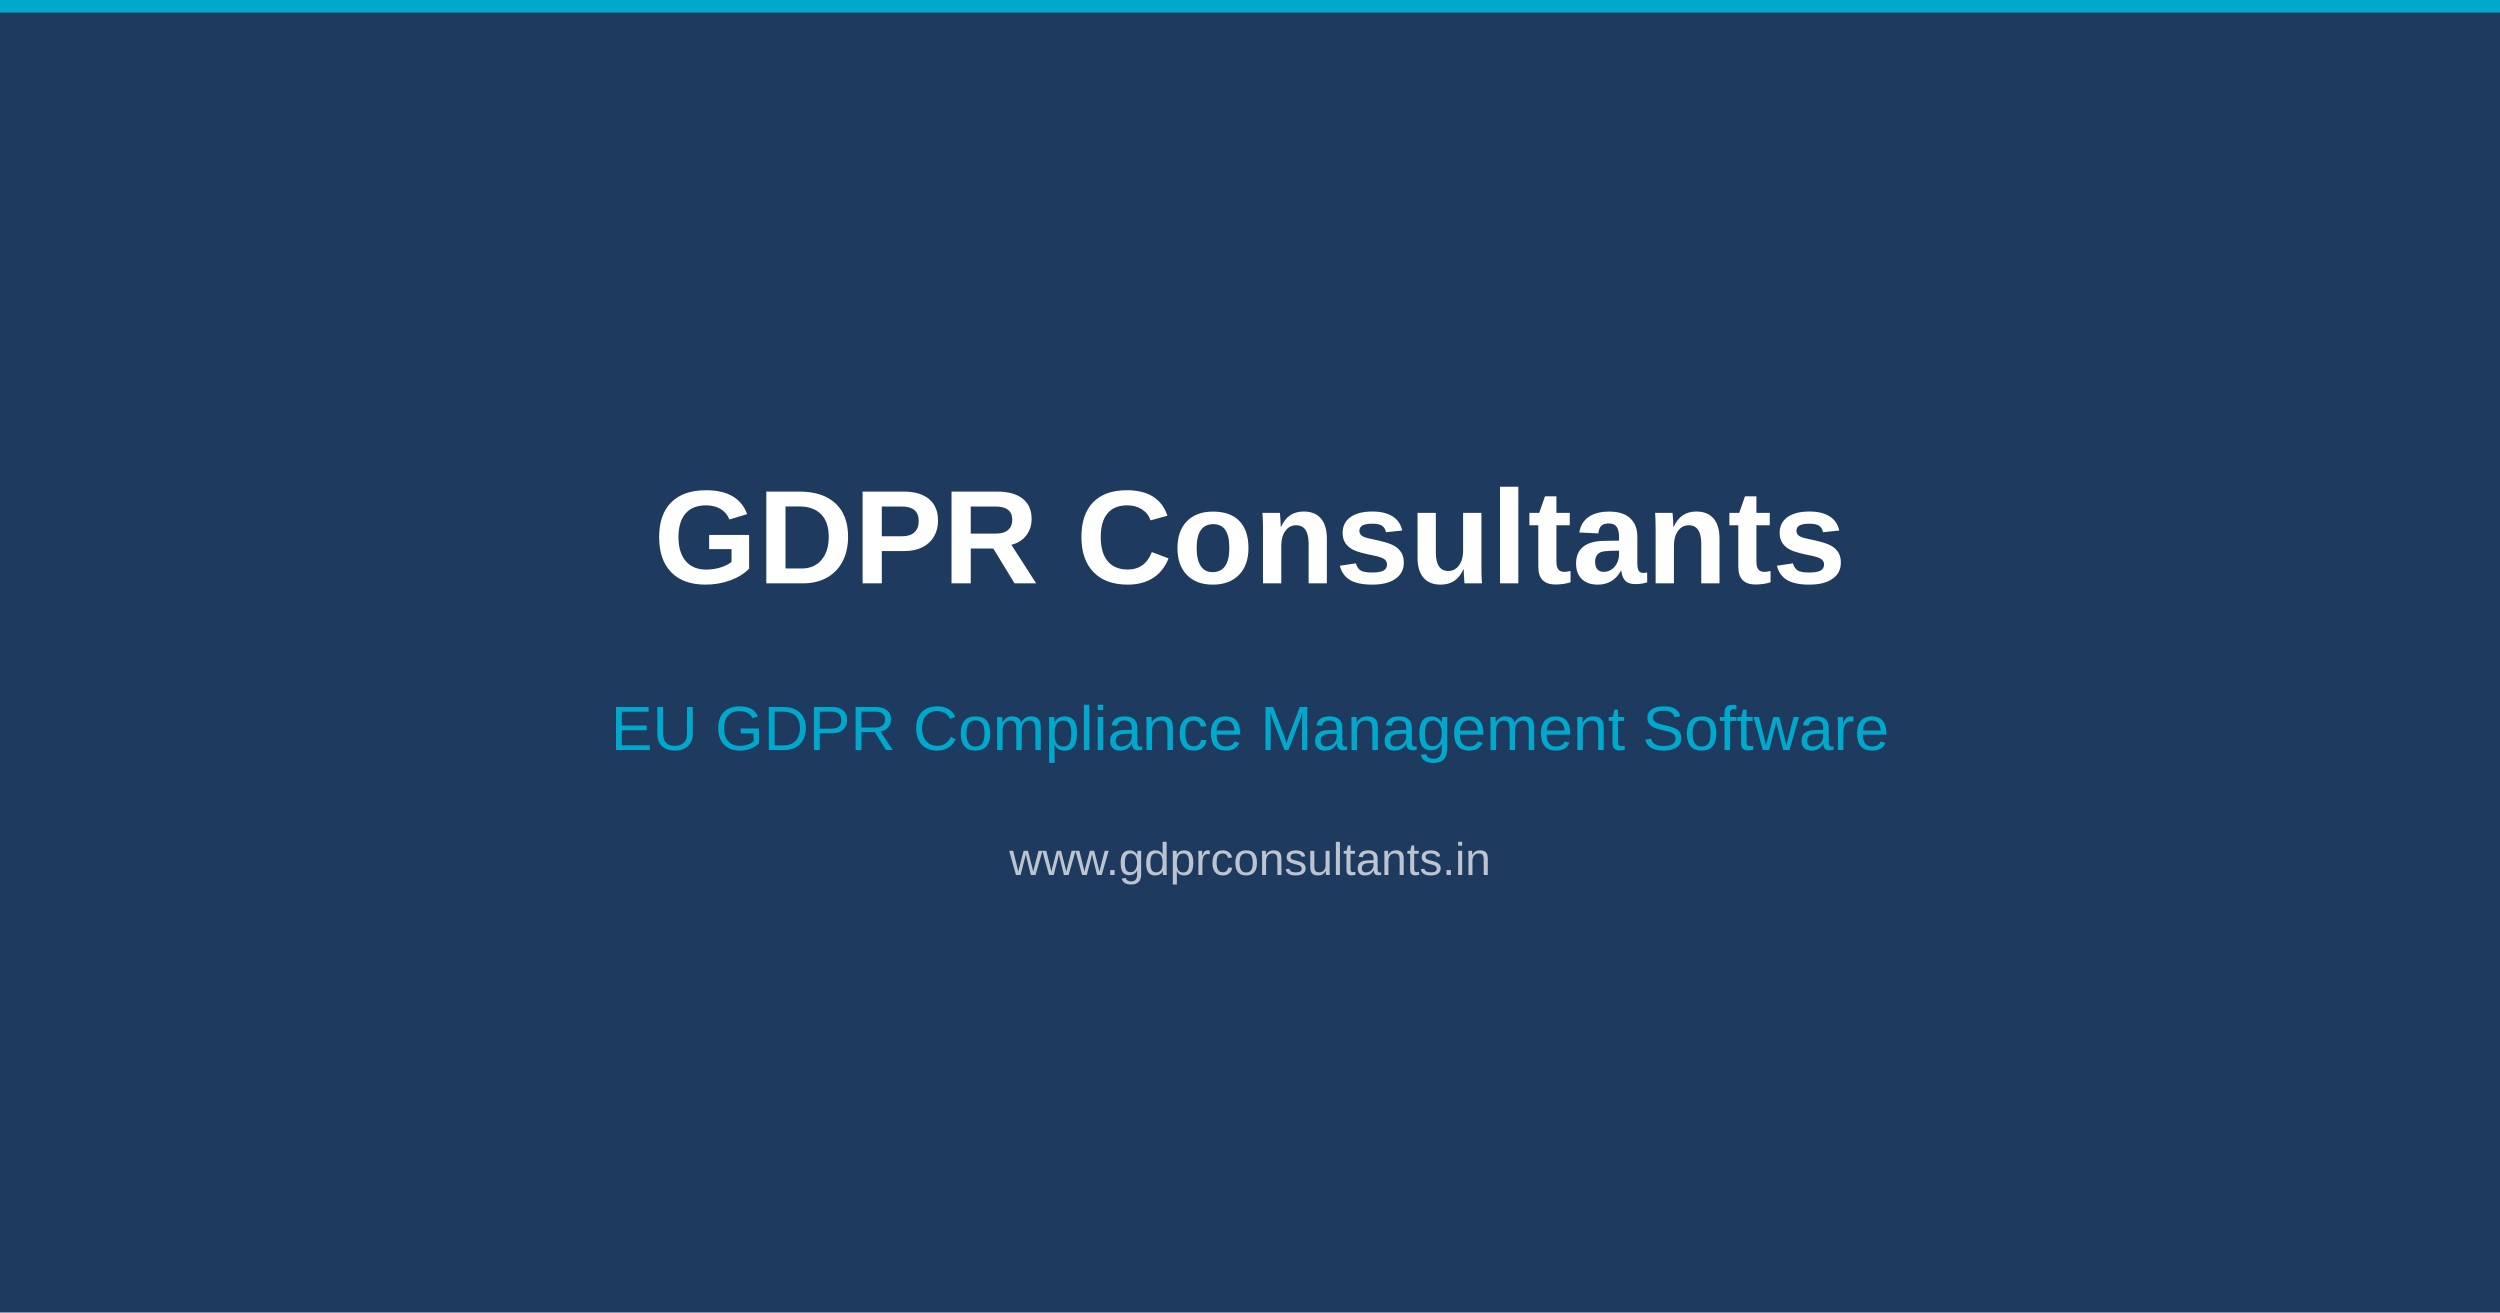
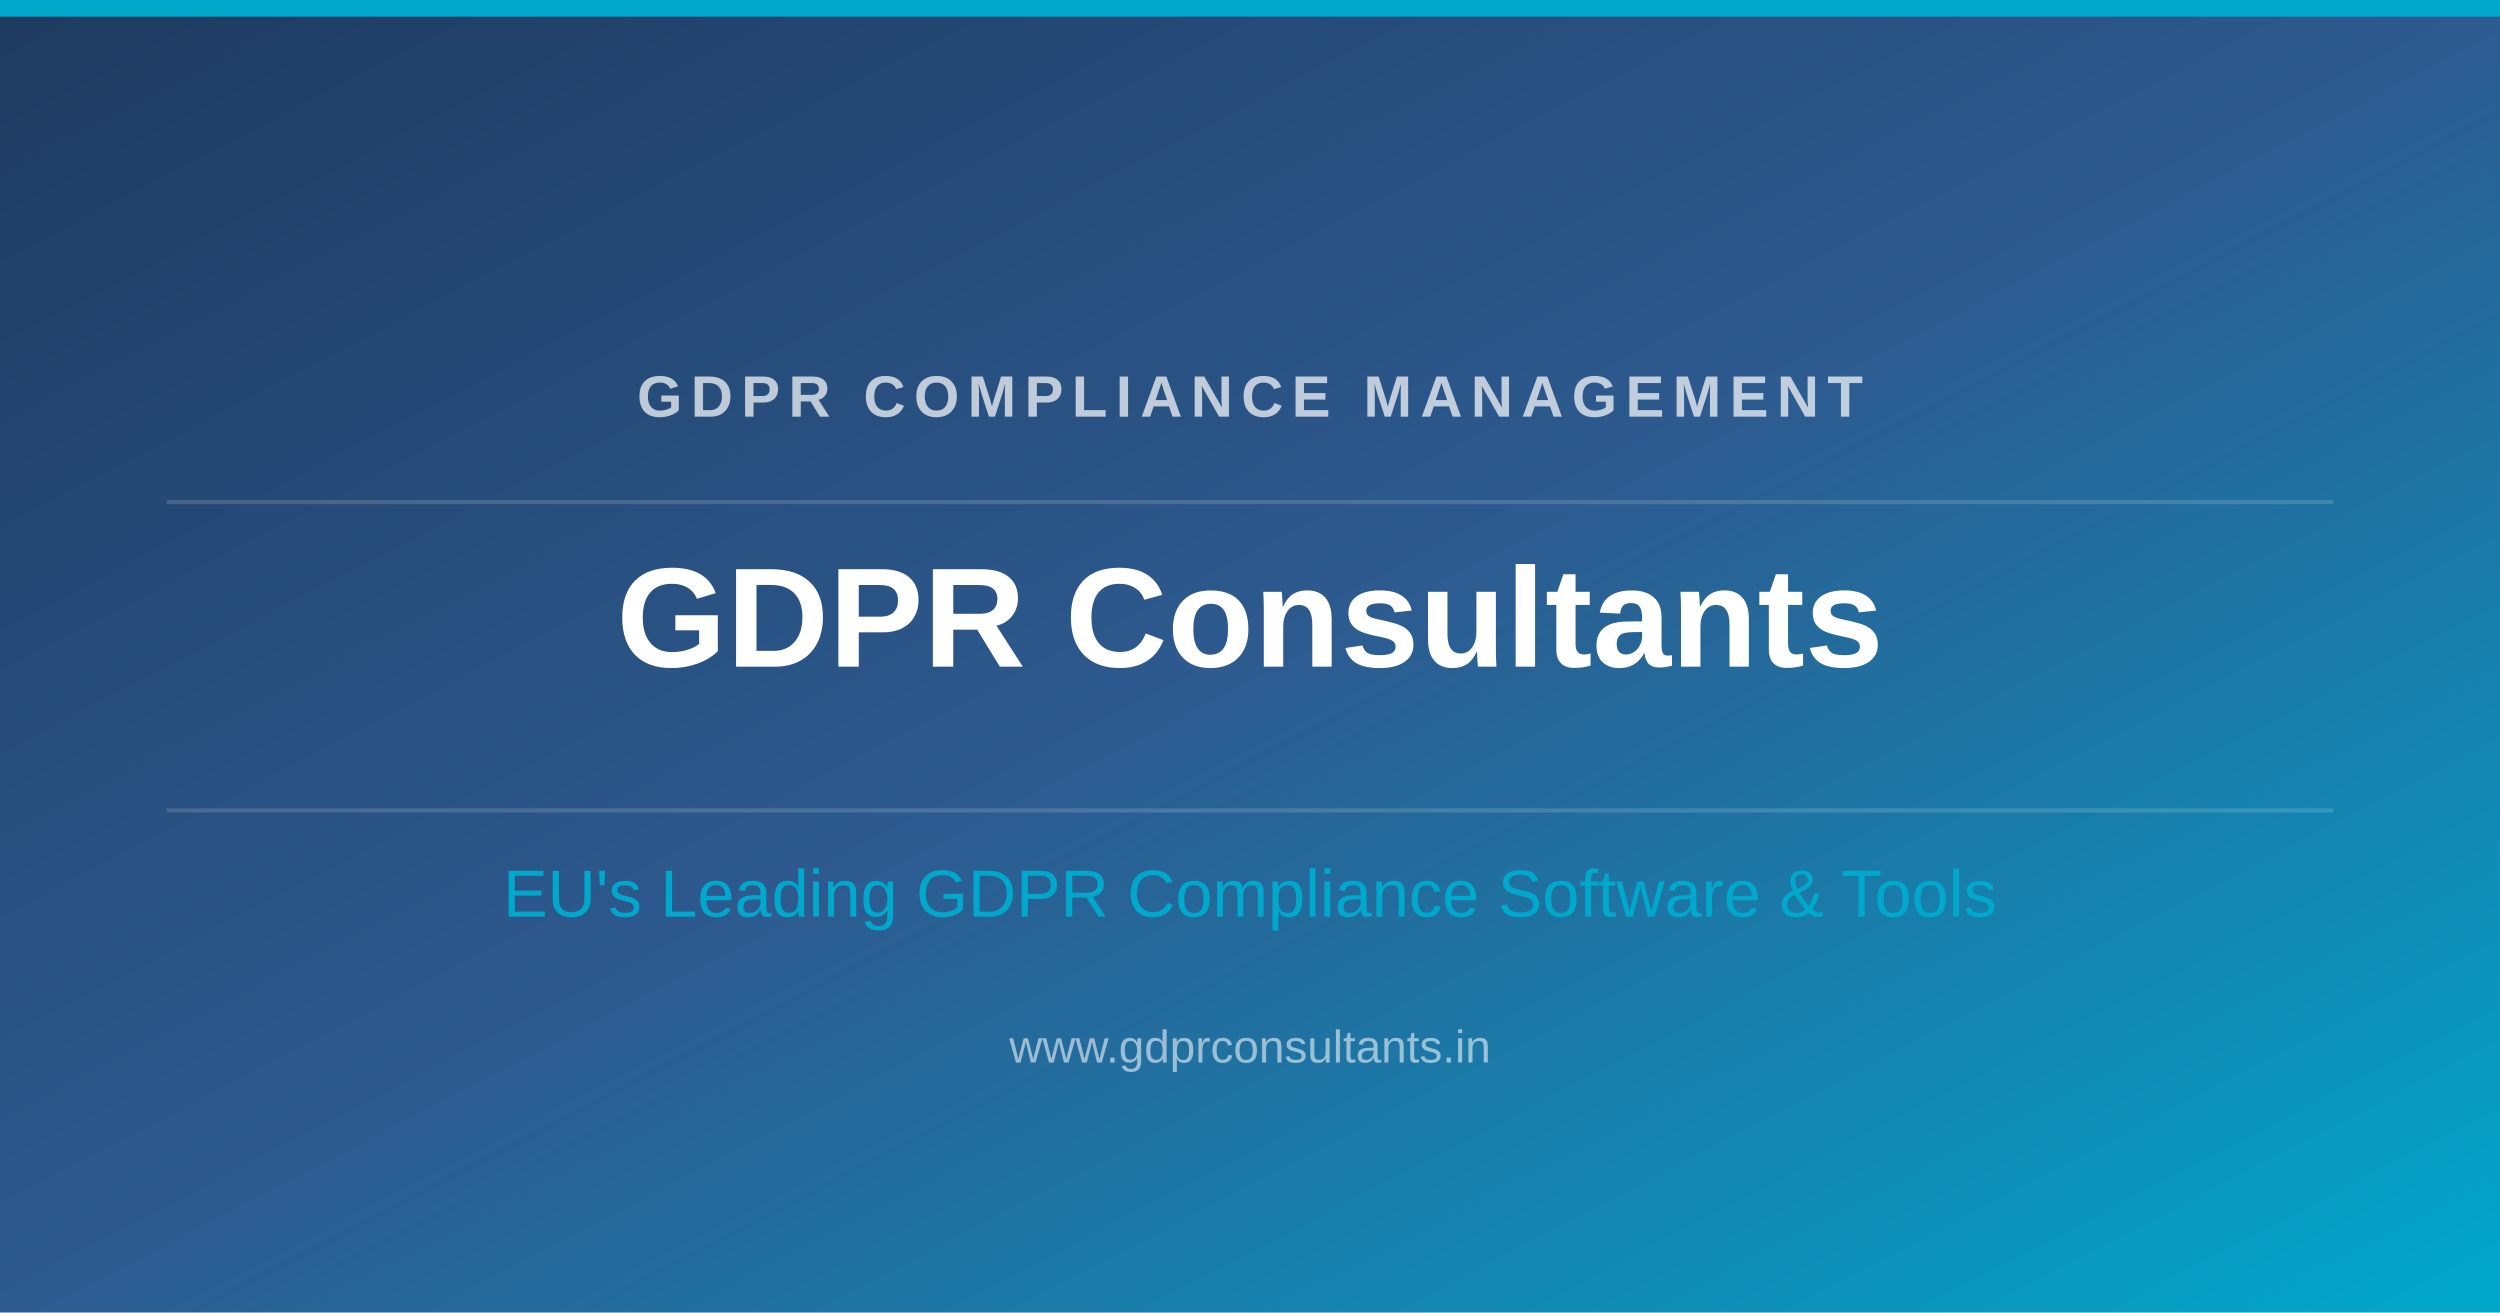
<svg xmlns="http://www.w3.org/2000/svg" width="1200" height="630" viewBox="0 0 1200 630">
-   <rect width="1200" height="630" fill="#1e3a5f" />
-   <rect x="0" y="0" width="1200" height="6" fill="#00a8cc" />
-   <text x="600" y="280" font-family="Arial, sans-serif" font-size="64" font-weight="bold" fill="white" text-anchor="middle">GDPR Consultants</text>
-   <text x="600" y="360" font-family="Arial, sans-serif" font-size="30" fill="#00a8cc" text-anchor="middle">EU GDPR Compliance Management Software</text>
-   <text x="600" y="420" font-family="Arial, sans-serif" font-size="22" fill="rgba(255,255,255,0.7)" text-anchor="middle">www.gdprconsultants.in</text>
+   <defs>
+     <linearGradient id="bg" x1="0%" y1="0%" x2="100%" y2="100%">
+       <stop offset="0%" style="stop-color:#1e3a5f" />
+       <stop offset="50%" style="stop-color:#2d5a8f" />
+       <stop offset="100%" style="stop-color:#00a8cc" />
+     </linearGradient>
+   </defs>
+   <rect width="1200" height="630" fill="url(#bg)" />
+   <rect x="0" y="0" width="1200" height="8" fill="#00a8cc" />
+   <rect x="80" y="240" width="1040" height="2" fill="rgba(255,255,255,0.15)" />
+   <rect x="80" y="388" width="1040" height="2" fill="rgba(255,255,255,0.15)" />
+   <text x="600" y="200" font-family="Arial, Helvetica, sans-serif" font-size="28" font-weight="600" fill="rgba(255,255,255,0.7)" text-anchor="middle" letter-spacing="4">GDPR COMPLIANCE MANAGEMENT</text>
+   <text x="600" y="320" font-family="Arial, Helvetica, sans-serif" font-size="68" font-weight="900" fill="white" text-anchor="middle">GDPR Consultants</text>
+   <text x="600" y="440" font-family="Arial, Helvetica, sans-serif" font-size="32" fill="#00a8cc" text-anchor="middle">EU's Leading GDPR Compliance Software &amp; Tools</text>
+   <text x="600" y="510" font-family="Arial, Helvetica, sans-serif" font-size="22" fill="rgba(255,255,255,0.55)" text-anchor="middle">www.gdprconsultants.in</text>
</svg>
